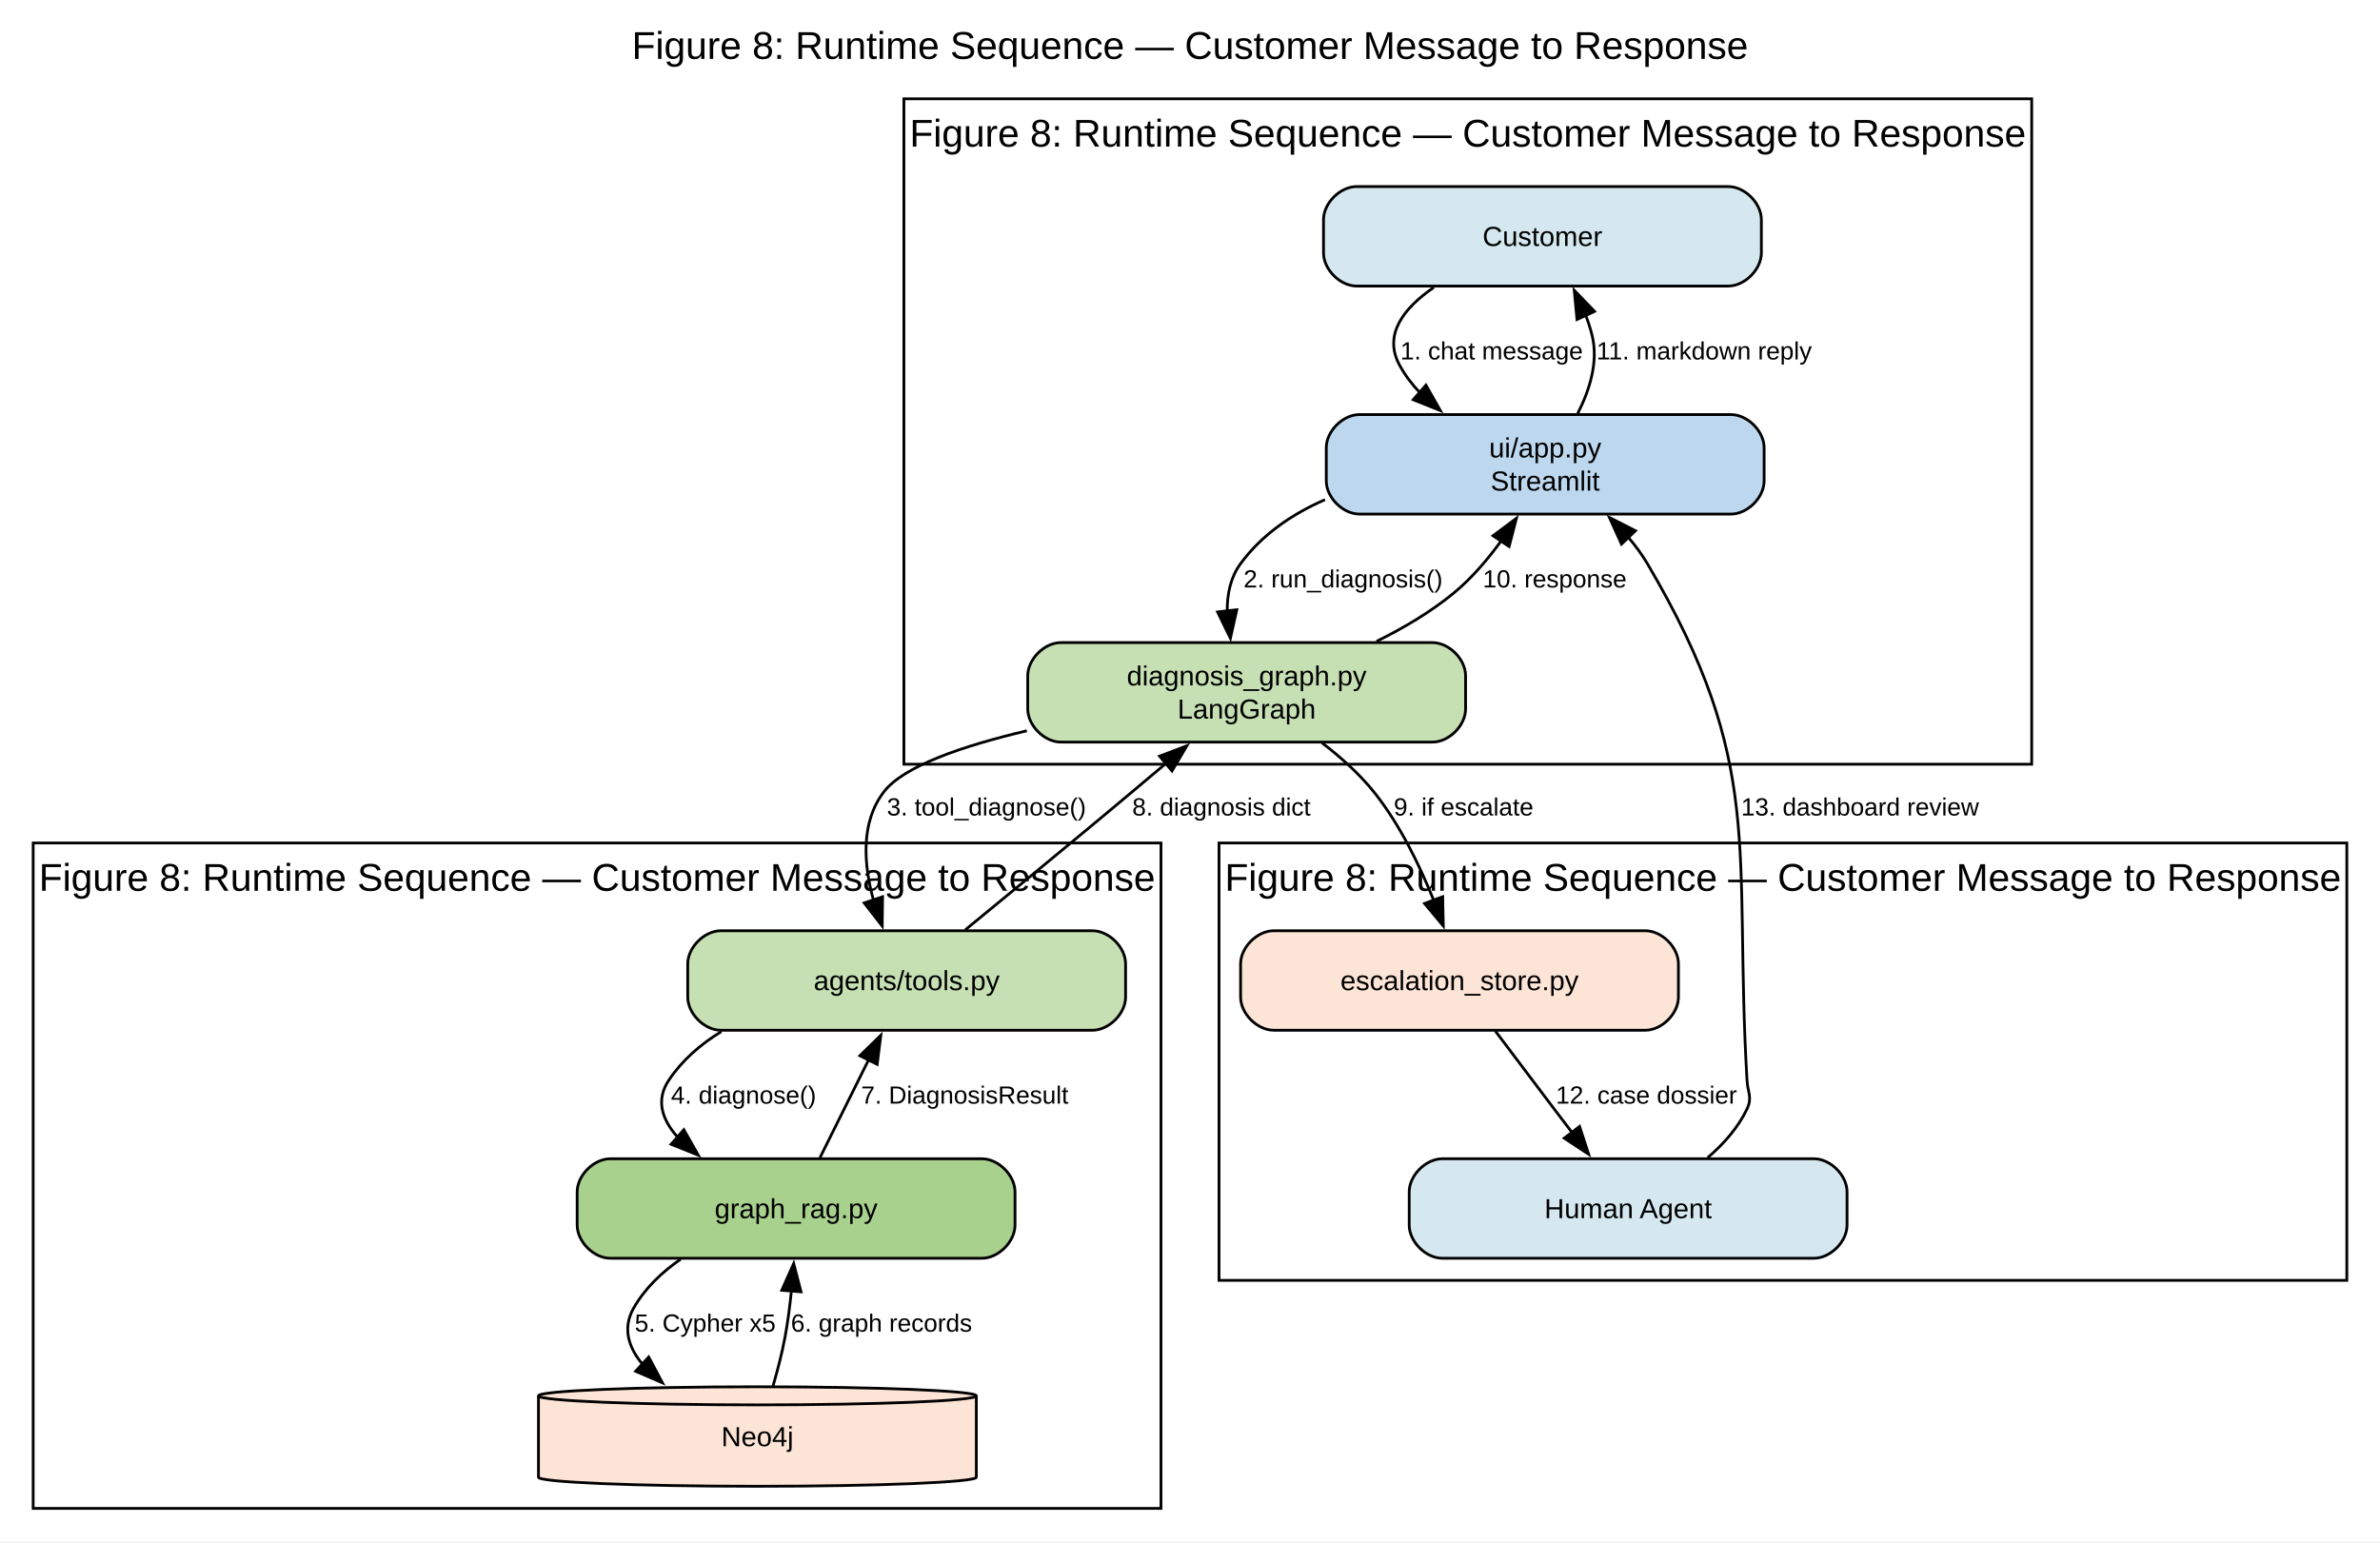
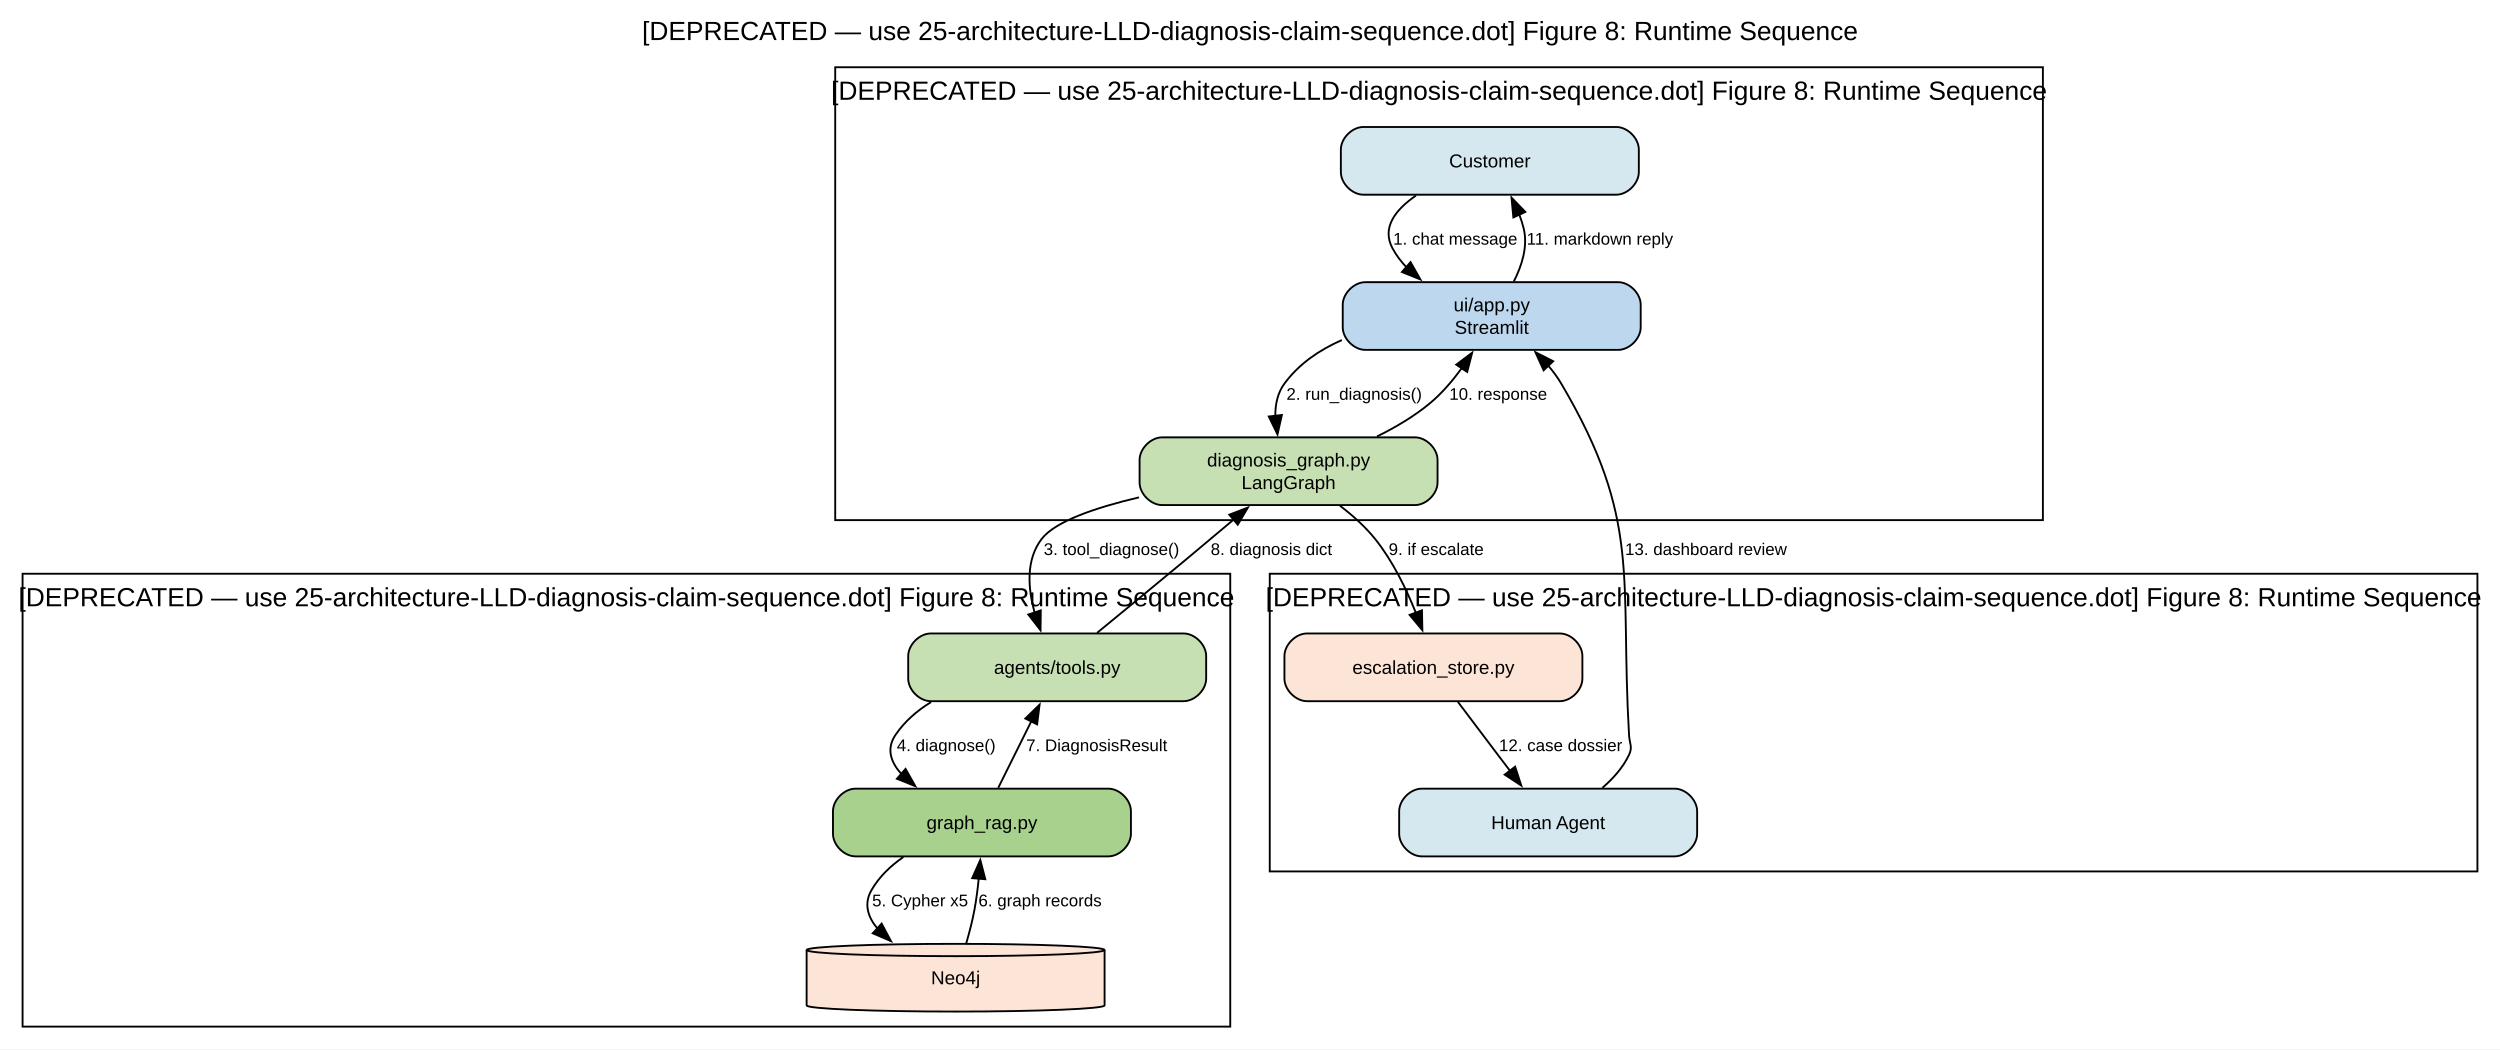
- <svg xmlns="http://www.w3.org/2000/svg" width="861pt" height="558pt" viewBox="0.00 0.00 861.00 558.00">
+ <svg xmlns="http://www.w3.org/2000/svg" width="1329pt" height="558pt" viewBox="0.00 0.00 1329.00 558.00">
  <g id="graph0" class="graph" transform="scale(1 1) rotate(0) translate(4 553.75)">
-     <polygon fill="white" stroke="none" points="-4,4 -4,-553.75 857,-553.75 857,4 -4,4" />
-     <text xml:space="preserve" text-anchor="middle" x="426.5" y="-532.45" font-family="Arial" font-size="14.00">Figure 8: Runtime Sequence — Customer Message to Response</text>
+     <polygon fill="white" stroke="none" points="-4,4 -4,-553.75 1325,-553.75 1325,4 -4,4" />
+     <text xml:space="preserve" text-anchor="middle" x="660.5" y="-532.45" font-family="Arial" font-size="14.00">[DEPRECATED — use 25-architecture-LLD-diagnosis-claim-sequence.dot] Figure 8: Runtime Sequence</text>
    <g id="clust1" class="cluster">
-       <polygon fill="white" stroke="black" points="323,-277.25 323,-518 731,-518 731,-277.25 323,-277.25" />
-       <text xml:space="preserve" text-anchor="middle" x="527" y="-500.7" font-family="Arial" font-size="14.00">Figure 8: Runtime Sequence — Customer Message to Response</text>
+       <polygon fill="white" stroke="black" points="440,-277.25 440,-518 1082,-518 1082,-277.25 440,-277.25" />
+       <text xml:space="preserve" text-anchor="middle" x="761" y="-500.7" font-family="Arial" font-size="14.00">[DEPRECATED — use 25-architecture-LLD-diagnosis-claim-sequence.dot] Figure 8: Runtime Sequence</text>
    </g>
    <g id="clust2" class="cluster">
-       <polygon fill="white" stroke="black" points="8,-8 8,-248.75 416,-248.75 416,-8 8,-8" />
-       <text xml:space="preserve" text-anchor="middle" x="212" y="-231.45" font-family="Arial" font-size="14.00">Figure 8: Runtime Sequence — Customer Message to Response</text>
+       <polygon fill="white" stroke="black" points="8,-8 8,-248.75 650,-248.75 650,-8 8,-8" />
+       <text xml:space="preserve" text-anchor="middle" x="329" y="-231.45" font-family="Arial" font-size="14.00">[DEPRECATED — use 25-architecture-LLD-diagnosis-claim-sequence.dot] Figure 8: Runtime Sequence</text>
    </g>
    <g id="clust3" class="cluster">
-       <polygon fill="white" stroke="black" points="437,-90.5 437,-248.75 845,-248.75 845,-90.5 437,-90.5" />
-       <text xml:space="preserve" text-anchor="middle" x="641" y="-231.45" font-family="Arial" font-size="14.00">Figure 8: Runtime Sequence — Customer Message to Response</text>
+       <polygon fill="white" stroke="black" points="671,-90.5 671,-248.75 1313,-248.75 1313,-90.5 671,-90.5" />
+       <text xml:space="preserve" text-anchor="middle" x="992" y="-231.45" font-family="Arial" font-size="14.00">[DEPRECATED — use 25-architecture-LLD-diagnosis-claim-sequence.dot] Figure 8: Runtime Sequence</text>
    </g>
    <g id="node1" class="node">
-       <path fill="#d5e8f0" stroke="black" d="M621.2,-486.25C621.2,-486.25 486.8,-486.25 486.8,-486.25 480.8,-486.25 474.8,-480.25 474.8,-474.25 474.8,-474.25 474.8,-462.25 474.8,-462.25 474.8,-456.25 480.8,-450.25 486.8,-450.25 486.8,-450.25 621.2,-450.25 621.2,-450.25 627.2,-450.25 633.2,-456.25 633.2,-462.25 633.2,-462.25 633.2,-474.25 633.2,-474.25 633.2,-480.25 627.2,-486.25 621.2,-486.25" />
-       <text xml:space="preserve" text-anchor="middle" x="554" y="-464.75" font-family="Arial" font-size="10.00">Customer</text>
+       <path fill="#d5e8f0" stroke="black" d="M855.2,-486.25C855.2,-486.25 720.8,-486.25 720.8,-486.25 714.8,-486.25 708.8,-480.25 708.8,-474.25 708.8,-474.25 708.8,-462.25 708.8,-462.25 708.8,-456.25 714.8,-450.25 720.8,-450.25 720.8,-450.25 855.2,-450.25 855.2,-450.25 861.2,-450.25 867.2,-456.25 867.2,-462.25 867.2,-462.25 867.2,-474.25 867.2,-474.25 867.2,-480.25 861.2,-486.25 855.2,-486.25" />
+       <text xml:space="preserve" text-anchor="middle" x="788" y="-464.75" font-family="Arial" font-size="10.00">Customer</text>
    </g>
    <g id="node2" class="node">
-       <path fill="#bdd7ee" stroke="black" d="M622.2,-403.75C622.2,-403.75 487.8,-403.75 487.8,-403.75 481.8,-403.75 475.8,-397.75 475.8,-391.75 475.8,-391.75 475.8,-379.75 475.8,-379.75 475.8,-373.75 481.8,-367.75 487.8,-367.75 487.8,-367.75 622.2,-367.75 622.2,-367.75 628.2,-367.75 634.2,-373.75 634.2,-379.75 634.2,-379.75 634.2,-391.75 634.2,-391.75 634.2,-397.75 628.2,-403.75 622.2,-403.75" />
-       <text xml:space="preserve" text-anchor="middle" x="555" y="-388.25" font-family="Arial" font-size="10.00">ui/app.py</text>
-       <text xml:space="preserve" text-anchor="middle" x="555" y="-376.25" font-family="Arial" font-size="10.00">Streamlit</text>
+       <path fill="#bdd7ee" stroke="black" d="M856.2,-403.75C856.2,-403.75 721.8,-403.75 721.8,-403.75 715.8,-403.75 709.8,-397.75 709.8,-391.75 709.8,-391.75 709.8,-379.75 709.8,-379.75 709.8,-373.75 715.8,-367.75 721.8,-367.75 721.8,-367.75 856.2,-367.75 856.2,-367.75 862.2,-367.75 868.2,-373.75 868.2,-379.75 868.2,-379.75 868.2,-391.75 868.2,-391.75 868.2,-397.75 862.2,-403.75 856.2,-403.75" />
+       <text xml:space="preserve" text-anchor="middle" x="789" y="-388.25" font-family="Arial" font-size="10.00">ui/app.py</text>
+       <text xml:space="preserve" text-anchor="middle" x="789" y="-376.25" font-family="Arial" font-size="10.00">Streamlit</text>
    </g>
    <g id="edge1" class="edge">
-       <path fill="none" stroke="black" d="M514.71,-449.77C503.81,-442.28 496.37,-432.71 502.25,-421.75 504.24,-418.05 506.81,-414.67 509.75,-411.6" />
-       <polygon fill="black" stroke="black" points="511.85,-414.41 517.08,-405.19 507.25,-409.14 511.85,-414.41" />
-       <text xml:space="preserve" text-anchor="middle" x="535.62" y="-423.7" font-family="Arial" font-size="9.00">1. chat message</text>
+       <path fill="none" stroke="black" d="M748.71,-449.77C737.81,-442.28 730.37,-432.71 736.25,-421.75 738.24,-418.05 740.81,-414.67 743.75,-411.6" />
+       <polygon fill="black" stroke="black" points="745.85,-414.41 751.08,-405.19 741.25,-409.14 745.85,-414.41" />
+       <text xml:space="preserve" text-anchor="middle" x="769.62" y="-423.7" font-family="Arial" font-size="9.00">1. chat message</text>
    </g>
    <g id="edge11" class="edge">
-       <path fill="none" stroke="black" d="M566.76,-404.16C571.03,-412.51 574.3,-422.74 572,-432.25 571.4,-434.73 570.59,-437.24 569.65,-439.7" />
-       <polygon fill="black" stroke="black" points="566.5,-438.16 565.51,-448.71 572.86,-441.08 566.5,-438.16" />
-       <text xml:space="preserve" text-anchor="middle" x="612.51" y="-423.7" font-family="Arial" font-size="9.00">11. markdown reply</text>
+       <path fill="none" stroke="black" d="M800.76,-404.16C805.03,-412.51 808.3,-422.74 806,-432.25 805.4,-434.73 804.59,-437.24 803.65,-439.7" />
+       <polygon fill="black" stroke="black" points="800.5,-438.16 799.51,-448.71 806.86,-441.08 800.5,-438.16" />
+       <text xml:space="preserve" text-anchor="middle" x="846.51" y="-423.7" font-family="Arial" font-size="9.00">11. markdown reply</text>
    </g>
    <g id="node3" class="node">
-       <path fill="#c6e0b4" stroke="black" d="M514.2,-321.25C514.2,-321.25 379.8,-321.25 379.8,-321.25 373.8,-321.25 367.8,-315.25 367.8,-309.25 367.8,-309.25 367.8,-297.25 367.8,-297.25 367.8,-291.25 373.8,-285.25 379.8,-285.25 379.8,-285.25 514.2,-285.25 514.2,-285.25 520.2,-285.25 526.2,-291.25 526.2,-297.25 526.2,-297.25 526.2,-309.25 526.2,-309.25 526.2,-315.25 520.2,-321.25 514.2,-321.25" />
-       <text xml:space="preserve" text-anchor="middle" x="447" y="-305.75" font-family="Arial" font-size="10.00">diagnosis_graph.py</text>
-       <text xml:space="preserve" text-anchor="middle" x="447" y="-293.75" font-family="Arial" font-size="10.00">LangGraph</text>
+       <path fill="#c6e0b4" stroke="black" d="M748.2,-321.25C748.2,-321.25 613.8,-321.25 613.8,-321.25 607.8,-321.25 601.8,-315.25 601.8,-309.25 601.8,-309.25 601.8,-297.25 601.8,-297.25 601.8,-291.25 607.8,-285.25 613.8,-285.25 613.8,-285.25 748.2,-285.25 748.2,-285.25 754.2,-285.25 760.2,-291.25 760.2,-297.25 760.2,-297.25 760.2,-309.25 760.2,-309.25 760.2,-315.25 754.2,-321.25 748.2,-321.25" />
+       <text xml:space="preserve" text-anchor="middle" x="681" y="-305.75" font-family="Arial" font-size="10.00">diagnosis_graph.py</text>
+       <text xml:space="preserve" text-anchor="middle" x="681" y="-293.75" font-family="Arial" font-size="10.00">LangGraph</text>
    </g>
    <g id="edge2" class="edge">
-       <path fill="none" stroke="black" d="M475.34,-372.97C463.36,-367.73 452.46,-360.28 444.75,-349.75 441.16,-344.85 439.93,-338.8 439.96,-332.72" />
-       <polygon fill="black" stroke="black" points="443.44,-333.15 441.12,-322.81 436.48,-332.34 443.44,-333.15" />
-       <text xml:space="preserve" text-anchor="middle" x="481.88" y="-341.2" font-family="Arial" font-size="9.00">2. run_diagnosis()</text>
+       <path fill="none" stroke="black" d="M709.34,-372.97C697.36,-367.73 686.46,-360.28 678.75,-349.75 675.16,-344.85 673.93,-338.8 673.96,-332.72" />
+       <polygon fill="black" stroke="black" points="677.44,-333.15 675.12,-322.81 670.48,-332.34 677.44,-333.15" />
+       <text xml:space="preserve" text-anchor="middle" x="715.88" y="-341.2" font-family="Arial" font-size="9.00">2. run_diagnosis()</text>
    </g>
    <g id="edge10" class="edge">
-       <path fill="none" stroke="black" d="M494,-321.71C503.81,-326.55 513.69,-332.39 522,-339.25 528.52,-344.63 534.41,-351.58 539.34,-358.42" />
-       <polygon fill="black" stroke="black" points="536.13,-359.91 544.61,-366.26 541.94,-356.01 536.13,-359.91" />
-       <text xml:space="preserve" text-anchor="middle" x="558.44" y="-341.2" font-family="Arial" font-size="9.00">10. response</text>
+       <path fill="none" stroke="black" d="M728,-321.71C737.81,-326.55 747.69,-332.39 756,-339.25 762.52,-344.63 768.41,-351.58 773.34,-358.42" />
+       <polygon fill="black" stroke="black" points="770.13,-359.91 778.61,-366.26 775.94,-356.01 770.13,-359.91" />
+       <text xml:space="preserve" text-anchor="middle" x="792.44" y="-341.2" font-family="Arial" font-size="9.00">10. response</text>
    </g>
    <g id="node4" class="node">
-       <path fill="#c6e0b4" stroke="black" d="M391.2,-217C391.2,-217 256.8,-217 256.8,-217 250.8,-217 244.8,-211 244.8,-205 244.8,-205 244.8,-193 244.8,-193 244.8,-187 250.8,-181 256.8,-181 256.8,-181 391.2,-181 391.2,-181 397.2,-181 403.2,-187 403.2,-193 403.2,-193 403.2,-205 403.2,-205 403.2,-211 397.2,-217 391.2,-217" />
-       <text xml:space="preserve" text-anchor="middle" x="324" y="-195.5" font-family="Arial" font-size="10.00">agents/tools.py</text>
+       <path fill="#c6e0b4" stroke="black" d="M625.2,-217C625.2,-217 490.8,-217 490.8,-217 484.8,-217 478.8,-211 478.8,-205 478.8,-205 478.8,-193 478.8,-193 478.8,-187 484.8,-181 490.8,-181 490.8,-181 625.2,-181 625.2,-181 631.2,-181 637.2,-187 637.2,-193 637.2,-193 637.2,-205 637.2,-205 637.2,-211 631.2,-217 625.2,-217" />
+       <text xml:space="preserve" text-anchor="middle" x="558" y="-195.5" font-family="Arial" font-size="10.00">agents/tools.py</text>
    </g>
    <g id="edge3" class="edge">
-       <path fill="none" stroke="black" d="M367.48,-289.35C344.1,-283.84 322.86,-276.51 315.75,-267.25 307.33,-256.28 308.38,-241.21 311.98,-228.11" />
-       <polygon fill="black" stroke="black" points="315.28,-229.29 315.15,-218.69 308.64,-227.06 315.28,-229.29" />
-       <text xml:space="preserve" text-anchor="middle" x="352.88" y="-258.7" font-family="Arial" font-size="9.00">3. tool_diagnose()</text>
+       <path fill="none" stroke="black" d="M601.48,-289.35C578.1,-283.84 556.86,-276.51 549.75,-267.25 541.33,-256.28 542.38,-241.21 545.98,-228.11" />
+       <polygon fill="black" stroke="black" points="549.28,-229.29 549.15,-218.69 542.64,-227.06 549.28,-229.29" />
+       <text xml:space="preserve" text-anchor="middle" x="586.88" y="-258.7" font-family="Arial" font-size="9.00">3. tool_diagnose()</text>
    </g>
    <g id="node7" class="node">
-       <path fill="#fce4d6" stroke="black" d="M591.2,-217C591.2,-217 456.8,-217 456.8,-217 450.8,-217 444.8,-211 444.8,-205 444.8,-205 444.8,-193 444.8,-193 444.8,-187 450.8,-181 456.8,-181 456.8,-181 591.2,-181 591.2,-181 597.2,-181 603.2,-187 603.2,-193 603.2,-193 603.2,-205 603.2,-205 603.2,-211 597.2,-217 591.2,-217" />
-       <text xml:space="preserve" text-anchor="middle" x="524" y="-195.5" font-family="Arial" font-size="10.00">escalation_store.py</text>
+       <path fill="#fce4d6" stroke="black" d="M825.2,-217C825.2,-217 690.8,-217 690.8,-217 684.8,-217 678.8,-211 678.8,-205 678.8,-205 678.8,-193 678.8,-193 678.8,-187 684.8,-181 690.8,-181 690.8,-181 825.2,-181 825.2,-181 831.2,-181 837.2,-187 837.2,-193 837.2,-193 837.2,-205 837.2,-205 837.2,-211 831.2,-217 825.2,-217" />
+       <text xml:space="preserve" text-anchor="middle" x="758" y="-195.5" font-family="Arial" font-size="10.00">escalation_store.py</text>
    </g>
    <g id="edge9" class="edge">
-       <path fill="none" stroke="black" d="M474.25,-284.99C480.96,-279.85 487.72,-273.82 493,-267.25 502.33,-255.62 509.57,-240.72 514.7,-227.9" />
-       <polygon fill="black" stroke="black" points="517.91,-229.32 518.13,-218.72 511.35,-226.86 517.91,-229.32" />
-       <text xml:space="preserve" text-anchor="middle" x="525.47" y="-258.7" font-family="Arial" font-size="9.00">9. if escalate</text>
+       <path fill="none" stroke="black" d="M708.25,-284.99C714.96,-279.85 721.72,-273.82 727,-267.25 736.33,-255.62 743.57,-240.72 748.7,-227.9" />
+       <polygon fill="black" stroke="black" points="751.91,-229.32 752.13,-218.72 745.35,-226.86 751.91,-229.32" />
+       <text xml:space="preserve" text-anchor="middle" x="759.47" y="-258.7" font-family="Arial" font-size="9.00">9. if escalate</text>
    </g>
    <g id="edge8" class="edge">
-       <path fill="none" stroke="black" d="M345.19,-217.32C358.87,-228.53 377.03,-243.45 393,-256.75 401.08,-263.47 409.8,-270.8 417.83,-277.57" />
-       <polygon fill="black" stroke="black" points="415.48,-280.16 425.38,-283.93 419.99,-274.81 415.48,-280.16" />
-       <text xml:space="preserve" text-anchor="middle" x="437.87" y="-258.7" font-family="Arial" font-size="9.00">8. diagnosis dict</text>
+       <path fill="none" stroke="black" d="M579.19,-217.32C592.87,-228.53 611.03,-243.45 627,-256.75 635.08,-263.47 643.8,-270.8 651.83,-277.57" />
+       <polygon fill="black" stroke="black" points="649.48,-280.16 659.38,-283.93 653.99,-274.81 649.48,-280.16" />
+       <text xml:space="preserve" text-anchor="middle" x="671.87" y="-258.7" font-family="Arial" font-size="9.00">8. diagnosis dict</text>
    </g>
    <g id="node5" class="node">
-       <path fill="#a9d18e" stroke="black" d="M351.2,-134.5C351.2,-134.5 216.8,-134.5 216.8,-134.5 210.8,-134.5 204.8,-128.5 204.8,-122.5 204.8,-122.5 204.8,-110.5 204.8,-110.5 204.8,-104.5 210.8,-98.5 216.8,-98.5 216.8,-98.5 351.2,-98.5 351.2,-98.5 357.2,-98.5 363.2,-104.5 363.2,-110.5 363.2,-110.5 363.2,-122.5 363.2,-122.5 363.2,-128.5 357.2,-134.5 351.2,-134.5" />
-       <text xml:space="preserve" text-anchor="middle" x="284" y="-113" font-family="Arial" font-size="10.00">graph_rag.py</text>
+       <path fill="#a9d18e" stroke="black" d="M585.2,-134.5C585.2,-134.5 450.8,-134.5 450.8,-134.5 444.8,-134.5 438.8,-128.5 438.8,-122.5 438.8,-122.5 438.8,-110.5 438.8,-110.5 438.8,-104.5 444.8,-98.5 450.8,-98.5 450.8,-98.5 585.2,-98.5 585.2,-98.5 591.2,-98.5 597.2,-104.5 597.2,-110.5 597.2,-110.5 597.2,-122.5 597.2,-122.5 597.2,-128.5 591.2,-134.5 585.2,-134.5" />
+       <text xml:space="preserve" text-anchor="middle" x="518" y="-113" font-family="Arial" font-size="10.00">graph_rag.py</text>
    </g>
    <g id="edge4" class="edge">
-       <path fill="none" stroke="black" d="M256.94,-180.51C249.49,-175.96 242.86,-170.22 238,-163 233.11,-155.73 235.47,-148.66 241.13,-142.35" />
-       <polygon fill="black" stroke="black" points="243.39,-145.02 248.61,-135.8 238.78,-139.75 243.39,-145.02" />
-       <text xml:space="preserve" text-anchor="middle" x="265" y="-154.45" font-family="Arial" font-size="9.00">4. diagnose()</text>
+       <path fill="none" stroke="black" d="M490.94,-180.51C483.49,-175.96 476.86,-170.22 472,-163 467.11,-155.73 469.47,-148.66 475.13,-142.35" />
+       <polygon fill="black" stroke="black" points="477.39,-145.02 482.61,-135.8 472.78,-139.75 477.39,-145.02" />
+       <text xml:space="preserve" text-anchor="middle" x="499" y="-154.45" font-family="Arial" font-size="9.00">4. diagnose()</text>
    </g>
    <g id="edge7" class="edge">
-       <path fill="none" stroke="black" d="M292.66,-134.93C297.8,-145.26 304.42,-158.59 310.25,-170.33" />
-       <polygon fill="black" stroke="black" points="307.06,-171.78 314.65,-179.18 313.33,-168.66 307.06,-171.78" />
-       <text xml:space="preserve" text-anchor="middle" x="345.02" y="-154.45" font-family="Arial" font-size="9.00">7. DiagnosisResult</text>
+       <path fill="none" stroke="black" d="M526.66,-134.93C531.8,-145.26 538.42,-158.59 544.25,-170.33" />
+       <polygon fill="black" stroke="black" points="541.06,-171.78 548.65,-179.18 547.33,-168.66 541.06,-171.78" />
+       <text xml:space="preserve" text-anchor="middle" x="579.02" y="-154.45" font-family="Arial" font-size="9.00">7. DiagnosisResult</text>
    </g>
    <g id="node6" class="node">
-       <path fill="#fce4d6" stroke="black" d="M349.2,-48.73C349.2,-50.53 313.7,-52 270,-52 226.3,-52 190.8,-50.53 190.8,-48.73 190.8,-48.73 190.8,-19.27 190.8,-19.27 190.8,-17.47 226.3,-16 270,-16 313.7,-16 349.2,-17.47 349.2,-19.27 349.2,-19.27 349.2,-48.73 349.2,-48.73" />
-       <path fill="none" stroke="black" d="M349.2,-48.73C349.2,-46.92 313.7,-45.45 270,-45.45 226.3,-45.45 190.8,-46.92 190.8,-48.73" />
-       <text xml:space="preserve" text-anchor="middle" x="270" y="-30.5" font-family="Arial" font-size="10.00">Neo4j</text>
+       <path fill="#fce4d6" stroke="black" d="M583.2,-48.73C583.2,-50.53 547.7,-52 504,-52 460.3,-52 424.8,-50.53 424.8,-48.73 424.8,-48.73 424.8,-19.27 424.8,-19.27 424.8,-17.47 460.3,-16 504,-16 547.7,-16 583.2,-17.47 583.2,-19.27 583.2,-19.27 583.2,-48.73 583.2,-48.73" />
+       <path fill="none" stroke="black" d="M583.2,-48.73C583.2,-46.92 547.7,-45.45 504,-45.45 460.3,-45.45 424.8,-46.92 424.8,-48.73" />
+       <text xml:space="preserve" text-anchor="middle" x="504" y="-30.5" font-family="Arial" font-size="10.00">Neo4j</text>
    </g>
    <g id="edge5" class="edge">
-       <path fill="none" stroke="black" d="M242.23,-98.16C235.43,-93.45 229.3,-87.62 225.25,-80.5 221.05,-73.12 223.38,-66.08 228.7,-59.84" />
-       <polygon fill="black" stroke="black" points="230.68,-62.77 235.66,-53.42 225.94,-57.62 230.68,-62.77" />
-       <text xml:space="preserve" text-anchor="middle" x="251.12" y="-71.95" font-family="Arial" font-size="9.00">5. Cypher x5</text>
+       <path fill="none" stroke="black" d="M476.23,-98.16C469.43,-93.45 463.3,-87.62 459.25,-80.5 455.05,-73.12 457.38,-66.08 462.7,-59.84" />
+       <polygon fill="black" stroke="black" points="464.68,-62.77 469.66,-53.42 459.94,-57.62 464.68,-62.77" />
+       <text xml:space="preserve" text-anchor="middle" x="485.12" y="-71.95" font-family="Arial" font-size="9.00">5. Cypher x5</text>
    </g>
    <g id="edge6" class="edge">
-       <path fill="none" stroke="black" d="M275.65,-52.29C277.28,-57.89 278.92,-64.16 280,-70 281.01,-75.46 281.77,-81.34 282.33,-87" />
-       <polygon fill="black" stroke="black" points="278.82,-86.92 283.13,-96.6 285.79,-86.35 278.82,-86.92" />
-       <text xml:space="preserve" text-anchor="middle" x="314.9" y="-71.95" font-family="Arial" font-size="9.00">6. graph records</text>
+       <path fill="none" stroke="black" d="M509.65,-52.29C511.28,-57.89 512.92,-64.16 514,-70 515.01,-75.46 515.77,-81.34 516.33,-87" />
+       <polygon fill="black" stroke="black" points="512.82,-86.92 517.13,-96.6 519.79,-86.35 512.82,-86.92" />
+       <text xml:space="preserve" text-anchor="middle" x="548.9" y="-71.95" font-family="Arial" font-size="9.00">6. graph records</text>
    </g>
    <g id="node8" class="node">
-       <path fill="#d5e8f0" stroke="black" d="M652.2,-134.5C652.2,-134.5 517.8,-134.5 517.8,-134.5 511.8,-134.5 505.8,-128.5 505.8,-122.5 505.8,-122.5 505.8,-110.5 505.8,-110.5 505.8,-104.5 511.8,-98.5 517.8,-98.5 517.8,-98.5 652.2,-98.5 652.2,-98.5 658.2,-98.5 664.2,-104.5 664.2,-110.5 664.2,-110.5 664.2,-122.5 664.2,-122.5 664.2,-128.5 658.2,-134.5 652.2,-134.5" />
-       <text xml:space="preserve" text-anchor="middle" x="585" y="-113" font-family="Arial" font-size="10.00">Human Agent</text>
+       <path fill="#d5e8f0" stroke="black" d="M886.2,-134.5C886.2,-134.5 751.8,-134.5 751.8,-134.5 745.8,-134.5 739.8,-128.5 739.8,-122.5 739.8,-122.5 739.8,-110.5 739.8,-110.5 739.8,-104.5 745.8,-98.5 751.8,-98.5 751.8,-98.5 886.2,-98.5 886.2,-98.5 892.2,-98.5 898.2,-104.5 898.2,-110.5 898.2,-110.5 898.2,-122.5 898.2,-122.5 898.2,-128.5 892.2,-134.5 886.2,-134.5" />
+       <text xml:space="preserve" text-anchor="middle" x="819" y="-113" font-family="Arial" font-size="10.00">Human Agent</text>
    </g>
    <g id="edge12" class="edge">
-       <path fill="none" stroke="black" d="M536.98,-180.69C543.37,-172.19 551.2,-161.8 558.25,-152.5 560.35,-149.73 562.56,-146.83 564.75,-143.95" />
-       <polygon fill="black" stroke="black" points="567.44,-146.2 570.72,-136.13 561.87,-141.95 567.44,-146.2" />
-       <text xml:space="preserve" text-anchor="middle" x="591.62" y="-154.45" font-family="Arial" font-size="9.00">12. case dossier</text>
+       <path fill="none" stroke="black" d="M770.98,-180.69C777.37,-172.19 785.2,-161.8 792.25,-152.5 794.35,-149.73 796.56,-146.83 798.75,-143.95" />
+       <polygon fill="black" stroke="black" points="801.44,-146.2 804.72,-136.13 795.87,-141.95 801.44,-146.2" />
+       <text xml:space="preserve" text-anchor="middle" x="825.62" y="-154.45" font-family="Arial" font-size="9.00">12. case dossier</text>
    </g>
    <g id="edge13" class="edge">
-       <path fill="none" stroke="black" d="M613.78,-134.9C619.53,-139.82 624.78,-145.72 628,-152.5 630,-156.71 628.27,-158.34 628,-163 623.1,-247.39 634.92,-276.93 592,-349.75 590.01,-353.13 587.6,-356.39 584.97,-359.46" />
-       <polygon fill="black" stroke="black" points="582.6,-356.88 578.22,-366.52 587.66,-361.72 582.6,-356.88" />
-       <text xml:space="preserve" text-anchor="middle" x="668.89" y="-258.7" font-family="Arial" font-size="9.00">13. dashboard review</text>
+       <path fill="none" stroke="black" d="M847.78,-134.9C853.53,-139.82 858.78,-145.72 862,-152.5 864,-156.71 862.27,-158.34 862,-163 857.1,-247.39 868.92,-276.93 826,-349.75 824.01,-353.13 821.6,-356.39 818.97,-359.46" />
+       <polygon fill="black" stroke="black" points="816.6,-356.88 812.22,-366.52 821.66,-361.72 816.6,-356.88" />
+       <text xml:space="preserve" text-anchor="middle" x="902.89" y="-258.7" font-family="Arial" font-size="9.00">13. dashboard review</text>
    </g>
  </g>
</svg>
